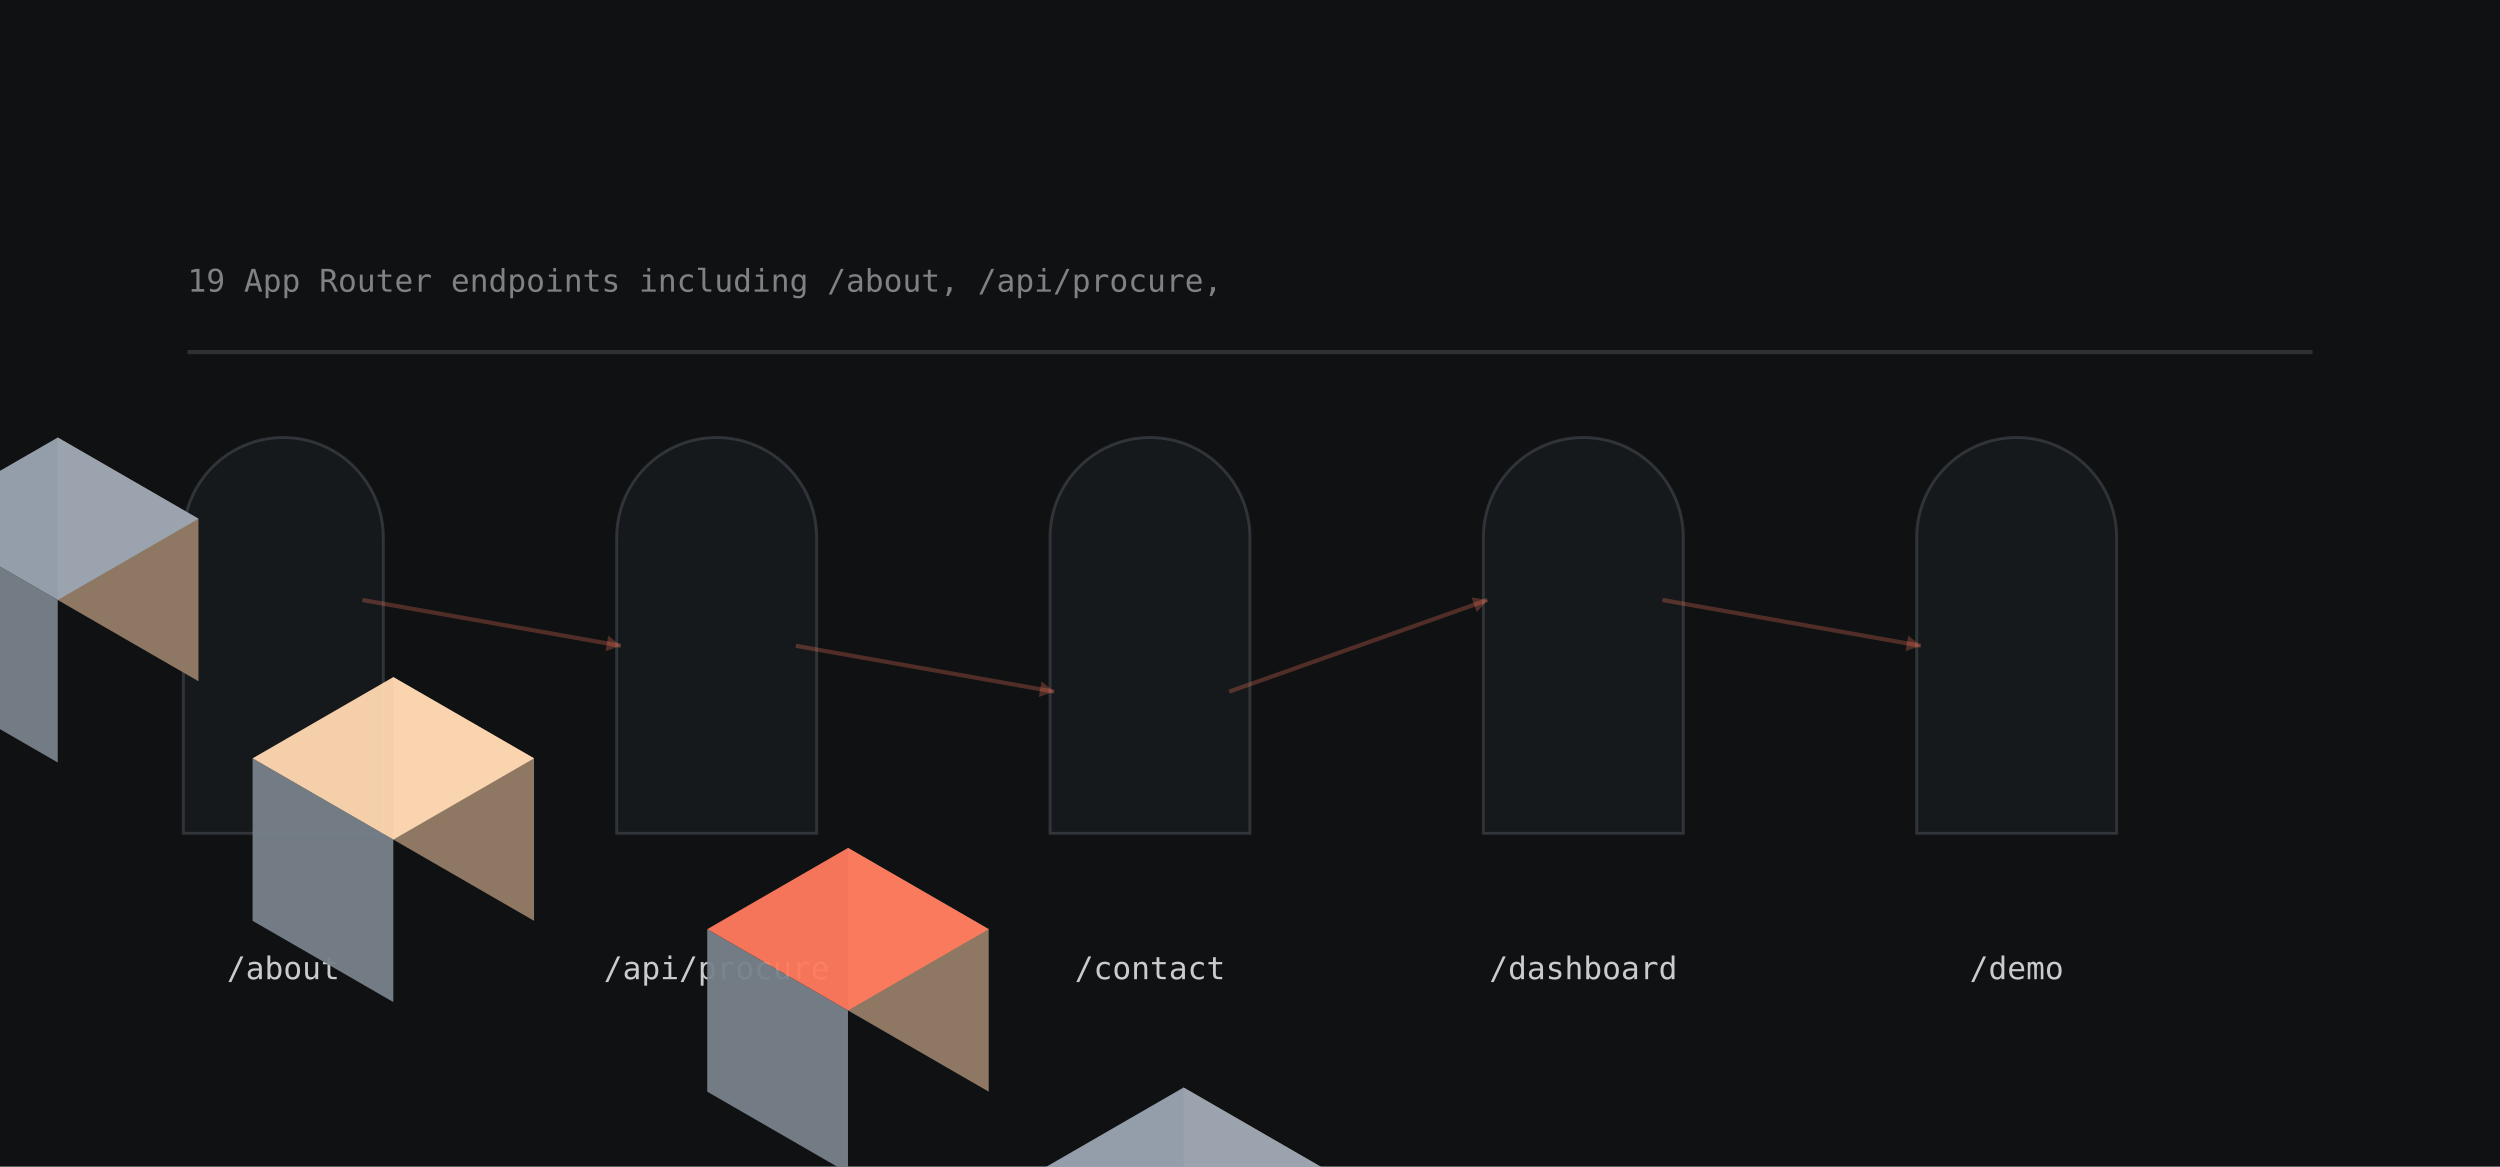
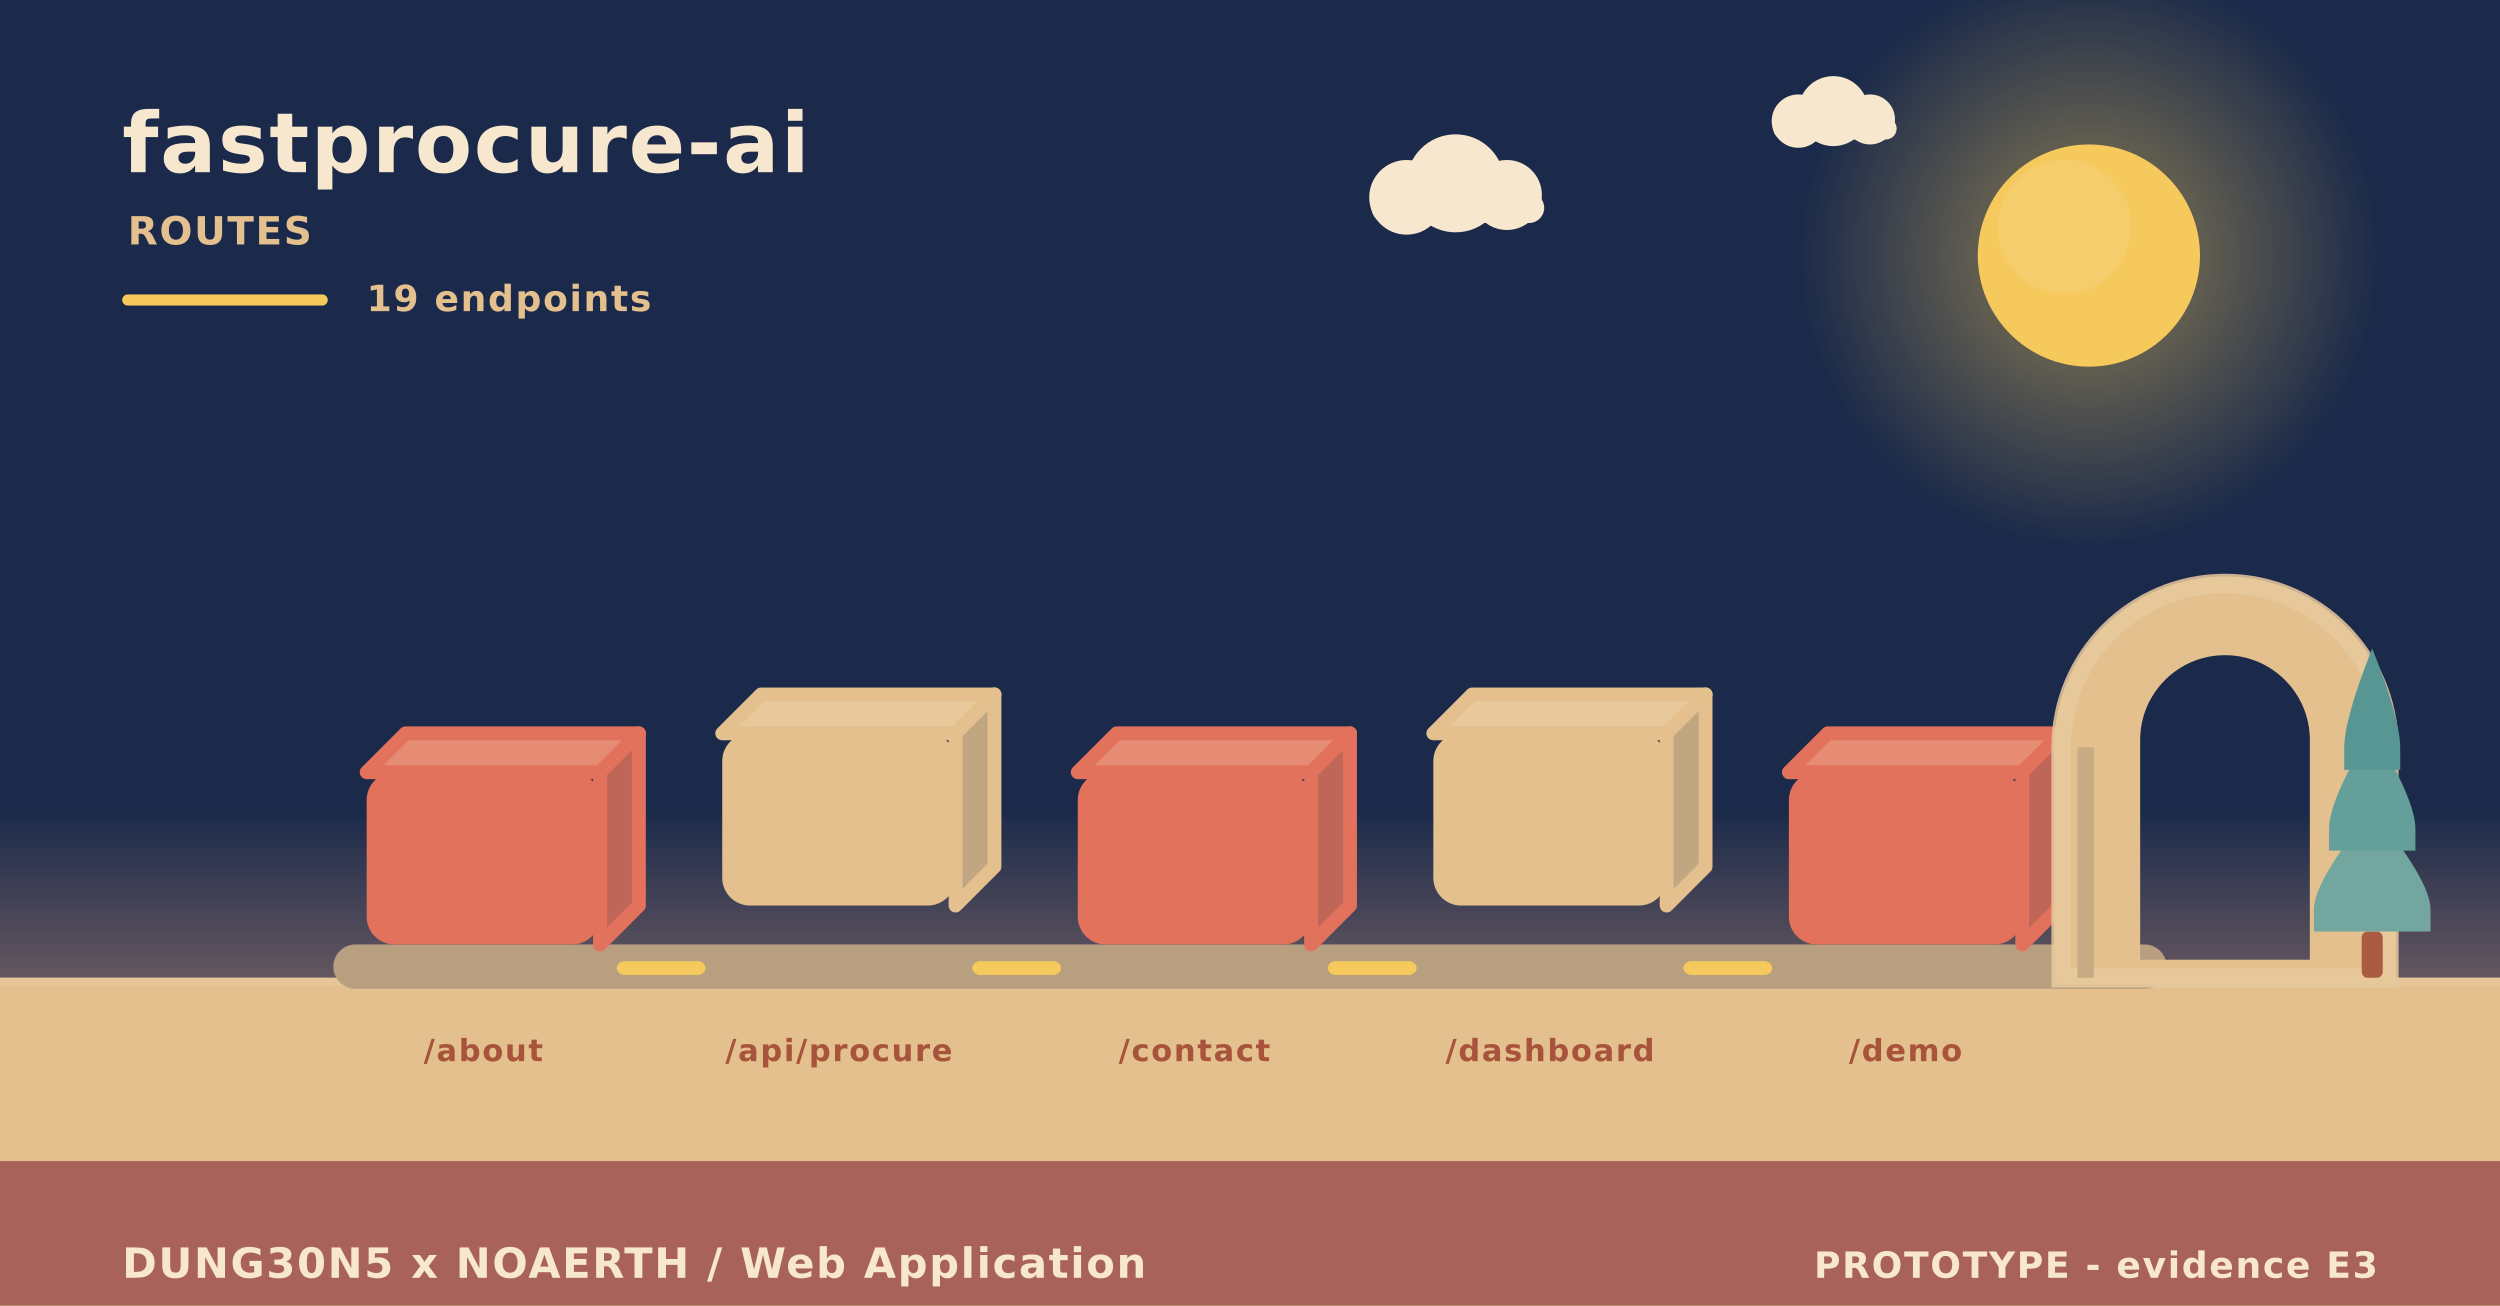
- <svg xmlns="http://www.w3.org/2000/svg" viewBox="0 0 1200 560" width="1200" height="560" role="img" aria-label="fastprocure-ai data flow">
-   <rect width="1200" height="560" fill="#0f1113" />
-   <defs>
-     <linearGradient id="gf" x1="0" y1="0" x2="1" y2="1">
-       <stop offset="0%" stop-color="#ff7a5c" />
-       <stop offset="100%" stop-color="#9aa5b1" />
-     </linearGradient>
-   </defs>
-   <path d="M88.00,400.00 L88.00,258.00 A48.00,48.00 0 0 1 184.00,258.00 L184.00,400.00 Z" fill="rgba(154,165,177,0.100)" opacity="0.55" stroke="rgba(154,165,177,0.400)" stroke-width="1.4" />
-   <polygon points="-133.37,173.00 -65.82,212.00 -65.82,134.00 -133.37,95.00" fill="#947d67" opacity="0.95" />
-   <polygon points="-200.92,212.00 -133.37,251.00 -133.37,173.00 -200.92,134.00" fill="#78818a" opacity="0.95" />
-   <polygon points="-133.37,95.00 -65.82,134.00 -133.37,173.00 -200.92,134.00" fill="#ff7a5c" opacity="0.95" />
-   <text x="136" y="470" font-family="ui-monospace,Menlo,monospace" font-size="15" fill="rgba(241,243,245,0.820)" text-anchor="middle">/about</text>
-   <path d="M296.00,400.00 L296.00,258.00 A48.00,48.00 0 0 1 392.00,258.00 L392.00,400.00 Z" fill="rgba(154,165,177,0.100)" opacity="0.55" stroke="rgba(154,165,177,0.400)" stroke-width="1.4" />
-   <polygon points="27.71,288.00 95.26,327.00 95.26,249.00 27.71,210.00" fill="#947d67" opacity="0.95" />
-   <polygon points="-39.84,327.00 27.71,366.00 27.71,288.00 -39.84,249.00" fill="#78818a" opacity="0.95" />
-   <polygon points="27.71,210.00 95.26,249.00 27.71,288.00 -39.84,249.00" fill="#9aa5b1" opacity="0.95" />
-   <text x="344" y="470" font-family="ui-monospace,Menlo,monospace" font-size="15" fill="rgba(241,243,245,0.820)" text-anchor="middle">/api/procure</text>
-   <line x1="174.00" y1="288.00" x2="298.00" y2="310.00" stroke="rgba(255,122,92,0.500)" stroke-width="2.00" opacity="0.55" />
-   <polygon points="298.00,310.00 291.97,305.07 290.64,312.55" fill="rgba(255,122,92,0.500)" opacity="0.55" />
-   <path d="M504.00,400.00 L504.00,258.00 A48.00,48.00 0 0 1 600.00,258.00 L600.00,400.00 Z" fill="rgba(154,165,177,0.100)" opacity="0.55" stroke="rgba(154,165,177,0.400)" stroke-width="1.4" />
-   <polygon points="188.79,403.00 256.34,442.00 256.34,364.00 188.79,325.00" fill="#947d67" opacity="0.95" />
-   <polygon points="121.24,442.00 188.79,481.00 188.79,403.00 121.24,364.00" fill="#78818a" opacity="0.95" />
-   <polygon points="188.79,325.00 256.34,364.00 188.79,403.00 121.24,364.00" fill="#ffd8b1" opacity="0.95" />
-   <text x="552" y="470" font-family="ui-monospace,Menlo,monospace" font-size="15" fill="rgba(241,243,245,0.820)" text-anchor="middle">/contact</text>
-   <line x1="382.00" y1="310.00" x2="506.00" y2="332.00" stroke="rgba(255,122,92,0.500)" stroke-width="2.00" opacity="0.55" />
-   <polygon points="506.00,332.00 499.97,327.07 498.64,334.55" fill="rgba(255,122,92,0.500)" opacity="0.55" />
-   <path d="M712.00,400.00 L712.00,258.00 A48.00,48.00 0 0 1 808.00,258.00 L808.00,400.00 Z" fill="rgba(154,165,177,0.100)" opacity="0.55" stroke="rgba(154,165,177,0.400)" stroke-width="1.4" />
-   <polygon points="407.03,485.00 474.58,524.00 474.58,446.00 407.03,407.00" fill="#947d67" opacity="0.95" />
-   <polygon points="339.48,524.00 407.03,563.00 407.03,485.00 339.48,446.00" fill="#78818a" opacity="0.95" />
-   <polygon points="407.03,407.00 474.58,446.00 407.03,485.00 339.48,446.00" fill="#ff7a5c" opacity="0.95" />
-   <text x="760" y="470" font-family="ui-monospace,Menlo,monospace" font-size="15" fill="rgba(241,243,245,0.820)" text-anchor="middle">/dashboard</text>
-   <line x1="590.00" y1="332.00" x2="714.00" y2="288.00" stroke="rgba(255,122,92,0.500)" stroke-width="2.00" opacity="0.55" />
-   <polygon points="714.00,288.00 706.32,286.69 708.86,293.86" fill="rgba(255,122,92,0.500)" opacity="0.55" />
-   <path d="M920.00,400.00 L920.00,258.00 A48.00,48.00 0 0 1 1016.00,258.00 L1016.00,400.00 Z" fill="rgba(154,165,177,0.100)" opacity="0.55" stroke="rgba(154,165,177,0.400)" stroke-width="1.4" />
-   <polygon points="568.11,600.00 635.66,639.00 635.66,561.00 568.11,522.00" fill="#947d67" opacity="0.95" />
-   <polygon points="500.56,639.00 568.11,678.00 568.11,600.00 500.56,561.00" fill="#78818a" opacity="0.95" />
-   <polygon points="568.11,522.00 635.66,561.00 568.11,600.00 500.56,561.00" fill="#9aa5b1" opacity="0.95" />
-   <text x="968" y="470" font-family="ui-monospace,Menlo,monospace" font-size="15" fill="rgba(241,243,245,0.820)" text-anchor="middle">/demo</text>
-   <line x1="798.00" y1="288.00" x2="922.00" y2="310.00" stroke="rgba(255,122,92,0.500)" stroke-width="2.00" opacity="0.55" />
-   <polygon points="922.00,310.00 915.97,305.07 914.64,312.55" fill="rgba(255,122,92,0.500)" opacity="0.55" />
-   <rect x="90.00" y="168.00" width="1020.00" height="2.00" rx="0.00" fill="rgba(241,243,245,0.140)" opacity="1.00" />
-   <text x="90" y="140" font-family="ui-monospace,Menlo,monospace" font-size="15" fill="rgba(241,243,245,0.500)">19 App Router endpoints including /about, /api/procure, </text>
+ <svg xmlns="http://www.w3.org/2000/svg" width="900" height="470" viewBox="0 0 900 470" role="img" aria-label="fastprocure-ai - how data moves">
+   <linearGradient id="skyd" x1="0" y1="0" x2="0" y2="1">
+     <stop offset="0" stop-color="#1b2a4a" />
+     <stop offset="0.62" stop-color="#1b2a4a" />
+     <stop offset="1" stop-color="#f3ad8a" />
+   </linearGradient>
+   <rect width="900" height="470" fill="url(#skyd)" />
+   <radialGradient id="sund">
+     <stop offset="0.35" stop-color="#f5c95c" stop-opacity="0.34" />
+     <stop offset="1" stop-color="#f5c95c" stop-opacity="0" />
+   </radialGradient>
+   <circle cx="752" cy="92" r="104" fill="url(#sund)" />
+   <circle cx="752" cy="92" r="40" fill="#f5c95c" />
+   <circle cx="743.2" cy="81.6" r="24" fill="#f5d27e" opacity="0.5" />
+   <g>
+     <circle cx="524" cy="66" r="17.64" fill="#f6e7ce" />
+     <circle cx="506.36" cy="71.04" r="13.44" fill="#f6e7ce" />
+     <circle cx="542.48" cy="70.2" r="12.6" fill="#f6e7ce" />
+     <rect x="493.76" y="69.36" width="62.16" height="10.92" rx="5.46" fill="#f6e7ce" />
+   </g>
+   <g>
+     <circle cx="660" cy="40" r="12.6" fill="#f6e7ce" />
+     <circle cx="647.4" cy="43.6" r="9.6" fill="#f6e7ce" />
+     <circle cx="673.2" cy="43" r="9" fill="#f6e7ce" />
+     <rect x="638.4" y="42.4" width="44.4" height="7.8" rx="3.9" fill="#f6e7ce" />
+   </g>
+   <rect x="0" y="352" width="900" height="118" fill="#e3c08d" />
+   <rect x="0" y="352" width="900" height="3" fill="#e6c596" />
+   <text x="44" y="62" font-family="Verdana,DejaVu Sans,sans-serif" font-size="30" font-weight="700" letter-spacing="0.6" fill="#f6e7ce" text-anchor="start">fastprocure-ai</text>
+   <text x="46" y="88" font-family="Verdana,DejaVu Sans,sans-serif" font-size="14" font-weight="700" letter-spacing="0.6" fill="#e3c08d" text-anchor="start">ROUTES</text>
+   <rect x="44" y="106" width="74" height="4" rx="2" fill="#f5c95c" />
+   <text x="132" y="112" font-family="Verdana,DejaVu Sans,sans-serif" font-size="13" font-weight="700" letter-spacing="0.6" fill="#e3c08d" text-anchor="start">19 endpoints</text>
+   <rect x="120" y="340" width="660" height="16" rx="8" fill="#b79f80" />
+   <path d="M132,278 L216,278 L230,264 L146,264 Z" fill="#e68c74" stroke="#e2725b" stroke-width="5" stroke-linejoin="round" />
+   <path d="M216,278 L230,264 L230,326 L216,340 Z" fill="#c06658" stroke="#e2725b" stroke-width="5" stroke-linejoin="round" />
+   <rect x="132" y="278" width="84" height="62" rx="10" fill="#e2725b" />
+   <text x="174" y="382" font-family="Verdana,DejaVu Sans,sans-serif" font-size="11" font-weight="700" letter-spacing="0.6" fill="#a8543c" text-anchor="middle">/about</text>
+   <path d="M260,264 L344,264 L358,250 L274,250 Z" fill="#e7c99b" stroke="#e3c08d" stroke-width="5" stroke-linejoin="round" />
+   <path d="M344,264 L358,250 L358,312 L344,326 Z" fill="#c1a682" stroke="#e3c08d" stroke-width="5" stroke-linejoin="round" />
+   <rect x="260" y="264" width="84" height="62" rx="10" fill="#e3c08d" />
+   <text x="302" y="382" font-family="Verdana,DejaVu Sans,sans-serif" font-size="11" font-weight="700" letter-spacing="0.6" fill="#a8543c" text-anchor="middle">/api/procure</text>
+   <rect x="222" y="346" width="32" height="5" rx="3" fill="#f5c95c" />
+   <path d="M388,278 L472,278 L486,264 L402,264 Z" fill="#e68c74" stroke="#e2725b" stroke-width="5" stroke-linejoin="round" />
+   <path d="M472,278 L486,264 L486,326 L472,340 Z" fill="#c06658" stroke="#e2725b" stroke-width="5" stroke-linejoin="round" />
+   <rect x="388" y="278" width="84" height="62" rx="10" fill="#e2725b" />
+   <text x="430" y="382" font-family="Verdana,DejaVu Sans,sans-serif" font-size="11" font-weight="700" letter-spacing="0.6" fill="#a8543c" text-anchor="middle">/contact</text>
+   <rect x="350" y="346" width="32" height="5" rx="3" fill="#f5c95c" />
+   <path d="M516,264 L600,264 L614,250 L530,250 Z" fill="#e7c99b" stroke="#e3c08d" stroke-width="5" stroke-linejoin="round" />
+   <path d="M600,264 L614,250 L614,312 L600,326 Z" fill="#c1a682" stroke="#e3c08d" stroke-width="5" stroke-linejoin="round" />
+   <rect x="516" y="264" width="84" height="62" rx="10" fill="#e3c08d" />
+   <text x="558" y="382" font-family="Verdana,DejaVu Sans,sans-serif" font-size="11" font-weight="700" letter-spacing="0.6" fill="#a8543c" text-anchor="middle">/dashboard</text>
+   <rect x="478" y="346" width="32" height="5" rx="3" fill="#f5c95c" />
+   <path d="M644,278 L728,278 L742,264 L658,264 Z" fill="#e68c74" stroke="#e2725b" stroke-width="5" stroke-linejoin="round" />
+   <path d="M728,278 L742,264 L742,326 L728,340 Z" fill="#c06658" stroke="#e2725b" stroke-width="5" stroke-linejoin="round" />
+   <rect x="644" y="278" width="84" height="62" rx="10" fill="#e2725b" />
+   <text x="686" y="382" font-family="Verdana,DejaVu Sans,sans-serif" font-size="11" font-weight="700" letter-spacing="0.6" fill="#a8543c" text-anchor="middle">/demo</text>
+   <rect x="606" y="346" width="32" height="5" rx="3" fill="#f5c95c" />
+   <path d="M742,352 L742,269.04 A59,59 0 0 1 860,269.04 L860,352 Z M767.96,348 L767.96,266.4 A33.04,33.04 0 0 1 834.04,266.4 L834.04,348 Z" fill="#e3c08d" fill-rule="evenodd" stroke="#e3c08d" stroke-width="5" stroke-linejoin="round" />
+   <path d="M742,352 L742,269.04 A59,59 0 0 1 860,269.04 L860,352 Z" fill="none" stroke="#e8c99d" stroke-width="7" stroke-linecap="round" opacity="0.85" />
+   <rect x="747.9" y="269.04" width="5.9" height="82.96" fill="#c7ab84" />
+   <rect x="850.22" y="335.36" width="7.56" height="16.64" rx="2.1" fill="#ac5b43" />
+   <path d="M854,291.68 Q833,317.01 833,327.5 Q833,335.36 833,335.36 L875,335.36 Q875,335.36 875,327.5 Q875,317.01 854,291.68 Z" fill="#74a6a0" />
+   <path d="M854,262.56 Q838.46,287.89 838.46,298.38 Q838.46,306.24 838.46,306.24 L869.54,306.24 Q869.54,306.24 869.54,298.38 Q869.54,287.89 854,262.56 Z" fill="#649f9a" />
+   <path d="M854,233.44 Q843.92,258.77 843.92,269.26 Q843.92,277.12 843.92,277.12 L864.08,277.12 Q864.08,277.12 864.08,269.26 Q864.08,258.77 854,233.44 Z" fill="#589694" />
+   <rect x="0" y="418" width="900" height="52" rx="0" fill="#a65c56" opacity="0.94" />
+   <text x="44" y="460" font-family="Verdana,DejaVu Sans,sans-serif" font-size="15" font-weight="700" letter-spacing="0.6" fill="#f6e7ce" text-anchor="start">DUNG30N5 x NOAERTH  /  Web Application</text>
+   <text x="856" y="460" font-family="Verdana,DejaVu Sans,sans-serif" font-size="13" font-weight="700" letter-spacing="0.6" fill="#f6e7ce" text-anchor="end">PROTOTYPE  -  evidence E3</text>
</svg>
